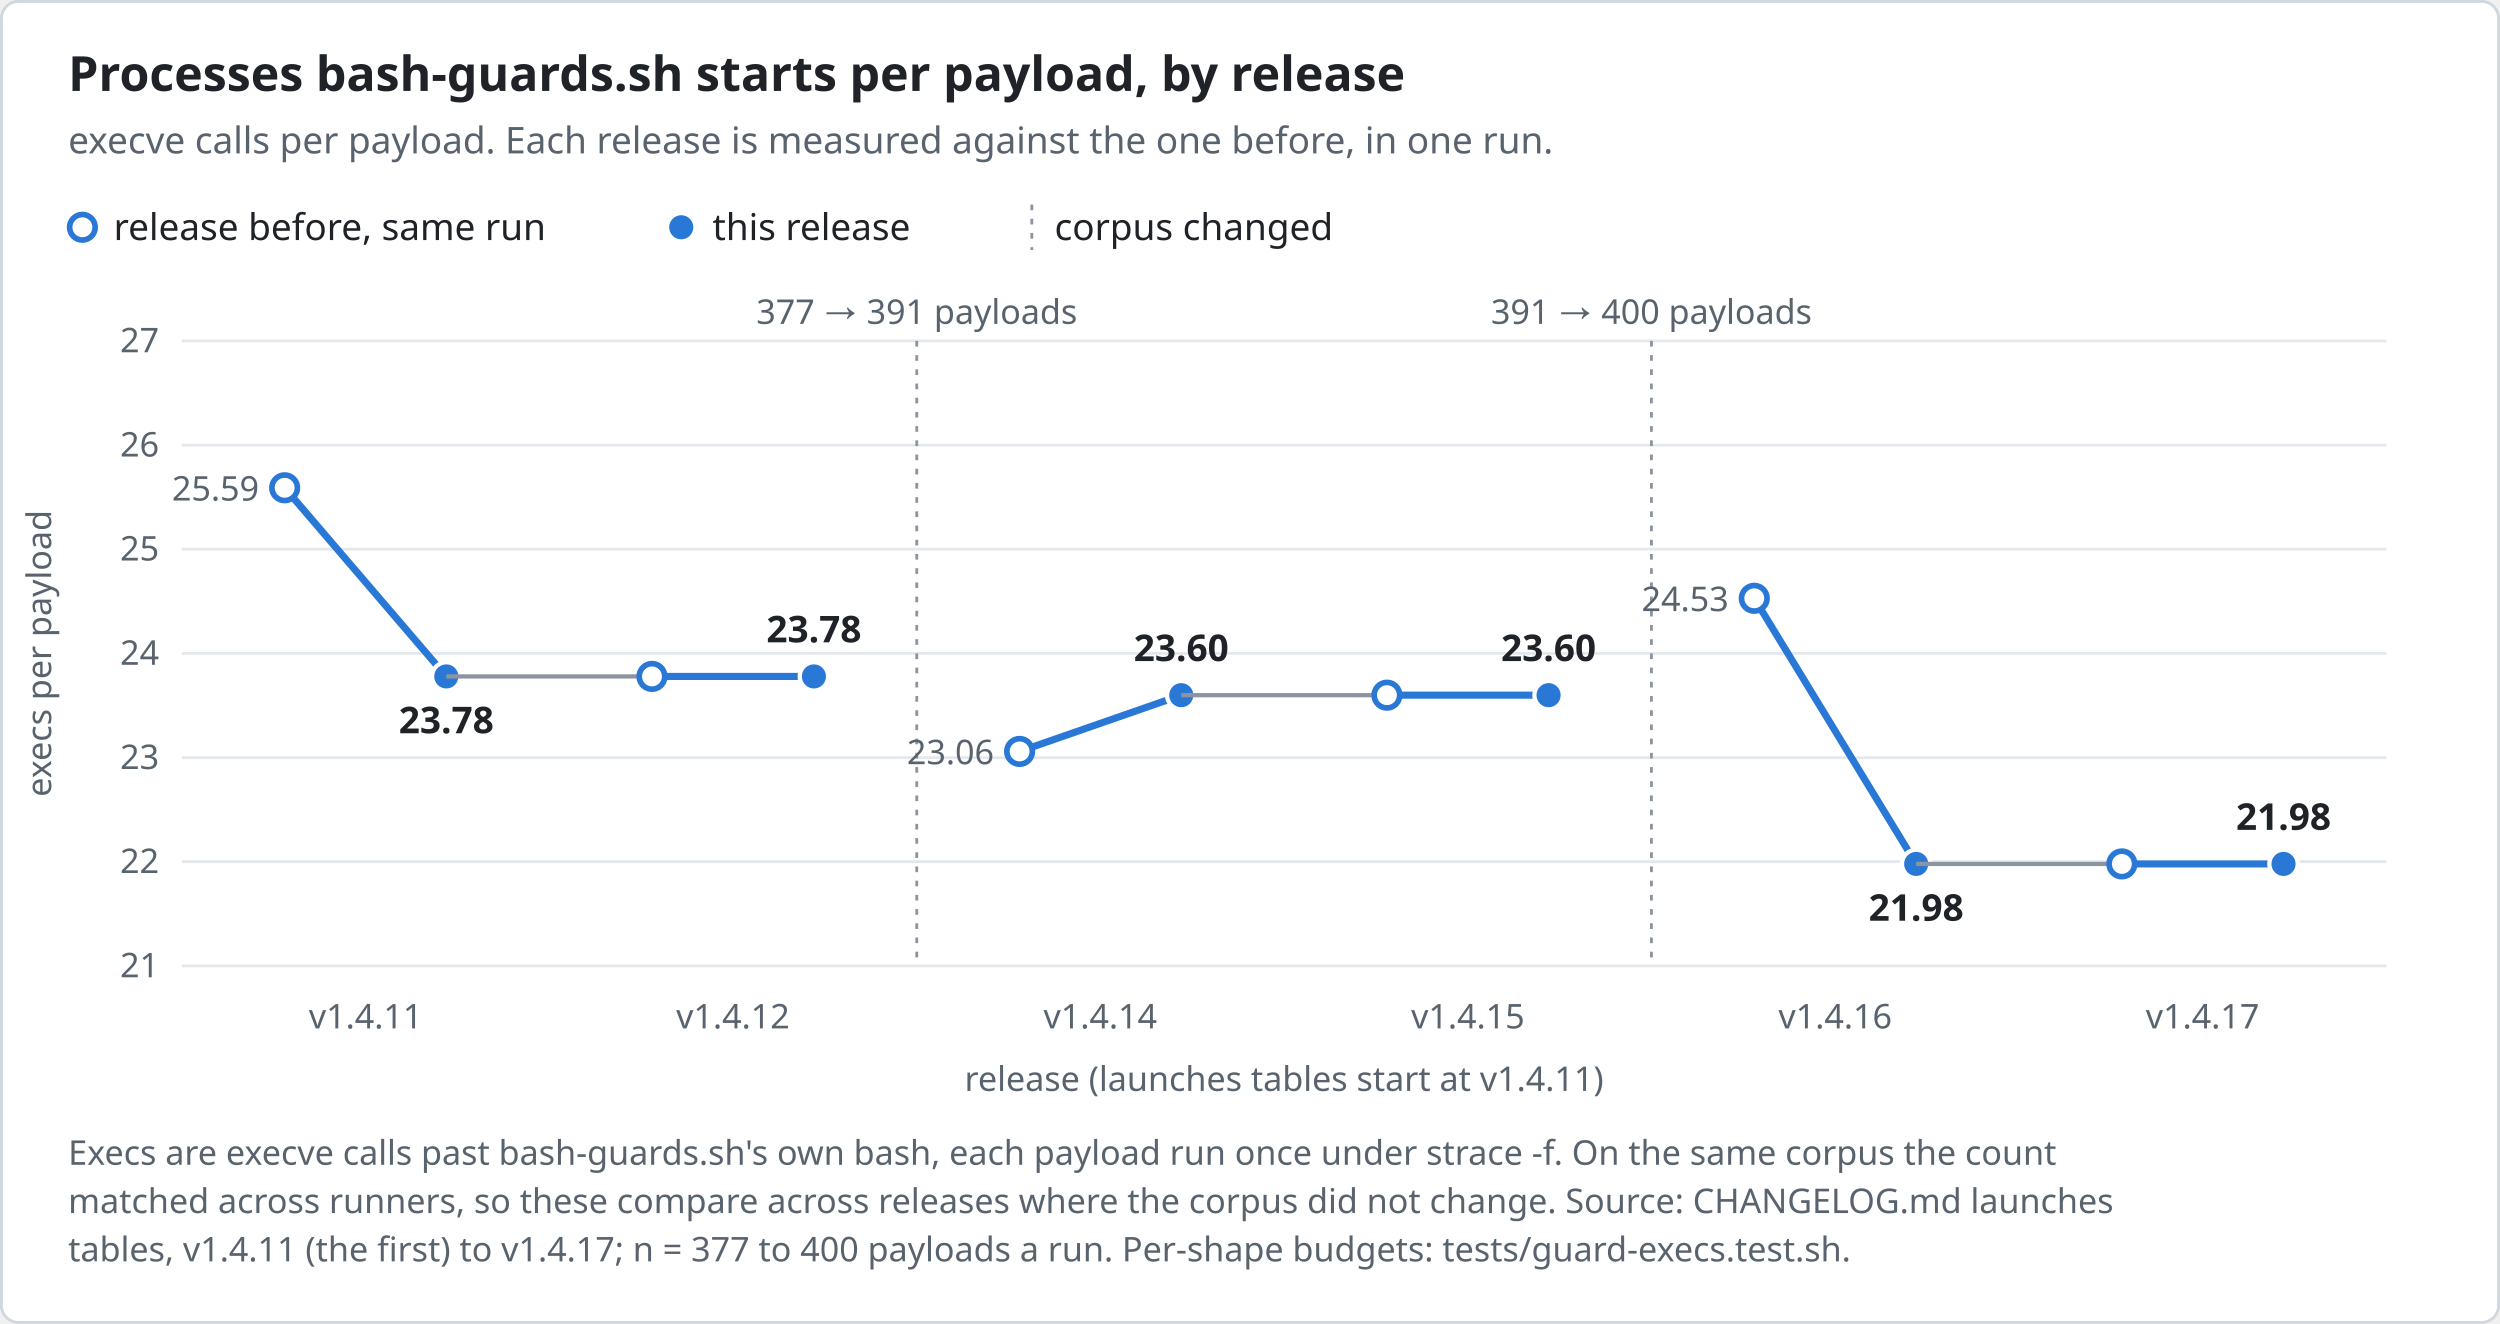
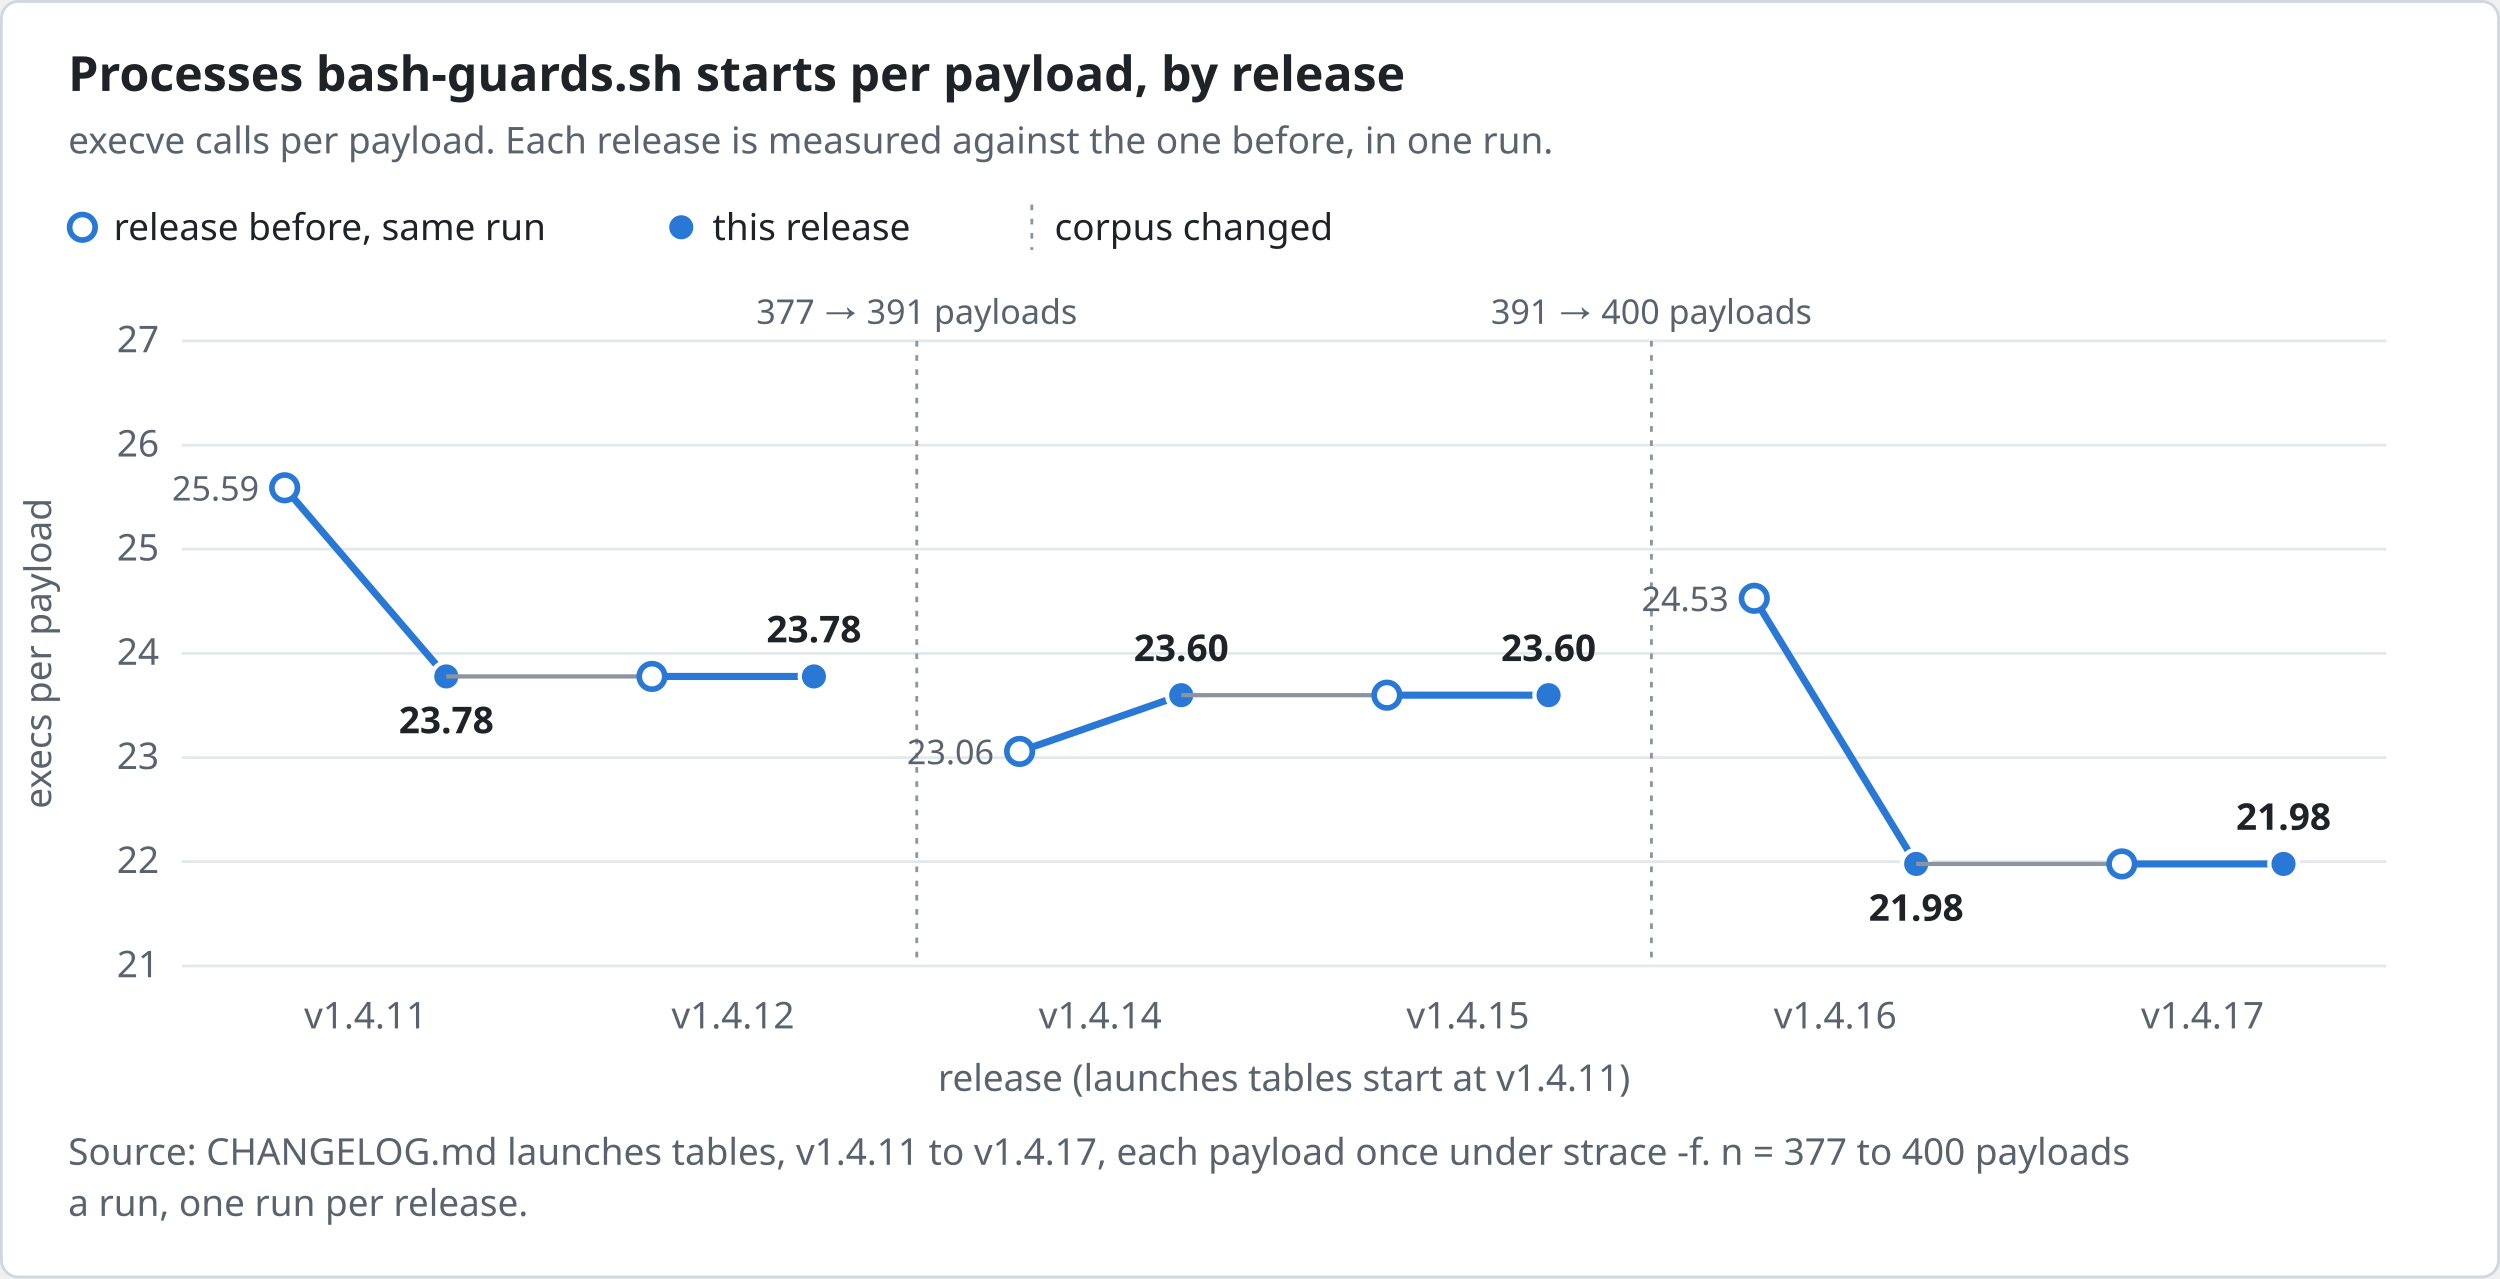
- <svg xmlns="http://www.w3.org/2000/svg" width="880" height="466" viewBox="0 0 880 466" role="img" aria-labelledby="t d" font-family="-apple-system, BlinkMacSystemFont, 'Segoe UI', 'Noto Sans', Helvetica, Arial, sans-serif">
-   <rect x="0.5" y="0.5" width="879" height="465" rx="6" fill="#ffffff" stroke="#d0d7de" />
+ <svg xmlns="http://www.w3.org/2000/svg" width="880" height="450" viewBox="0 0 880 450" role="img" aria-labelledby="t d" font-family="-apple-system, BlinkMacSystemFont, 'Segoe UI', 'Noto Sans', Helvetica, Arial, sans-serif">
+   <rect x="0.5" y="0.5" width="879" height="449" rx="6" fill="#ffffff" stroke="#d0d7de" />
  <text x="24" y="32" font-size="17" fill="#1f2328" font-weight="600">Processes bash-guards.sh starts per payload, by release</text>
  <text x="24" y="54" font-size="13" fill="#59636e">execve calls per payload. Each release is measured against the one before, in one run.</text>
  <circle cx="29" cy="80" r="4.5" fill="#ffffff" stroke="#2a78d6" stroke-width="2" />
  <text x="40" y="84.5" font-size="13" fill="#1f2328">release before, same run</text>
  <circle cx="239.8" cy="80" r="5" fill="#2a78d6" stroke="#ffffff" stroke-width="1.5" />
  <text x="250.8" y="84.5" font-size="13" fill="#1f2328">this release</text>
  <line x1="363.2" y1="72" x2="363.2" y2="88" stroke="#8c959f" stroke-width="1" stroke-dasharray="2 3" />
  <text x="371.2" y="84.5" font-size="13" fill="#1f2328">corpus changed</text>
  <line x1="64" y1="340" x2="840" y2="340" stroke="#e4e8ec" stroke-width="1" />
-   <text x="56" y="344" font-size="12" fill="#59636e" text-anchor="end">21</text>
+   <text x="56" y="344" font-size="13" fill="#59636e" text-anchor="end">21</text>
  <line x1="64" y1="303.3" x2="840" y2="303.3" stroke="#e4e8ec" stroke-width="1" />
-   <text x="56" y="307.3" font-size="12" fill="#59636e" text-anchor="end">22</text>
+   <text x="56" y="307.3" font-size="13" fill="#59636e" text-anchor="end">22</text>
  <line x1="64" y1="266.7" x2="840" y2="266.7" stroke="#e4e8ec" stroke-width="1" />
-   <text x="56" y="270.7" font-size="12" fill="#59636e" text-anchor="end">23</text>
+   <text x="56" y="270.7" font-size="13" fill="#59636e" text-anchor="end">23</text>
  <line x1="64" y1="230" x2="840" y2="230" stroke="#e4e8ec" stroke-width="1" />
-   <text x="56" y="234" font-size="12" fill="#59636e" text-anchor="end">24</text>
+   <text x="56" y="234" font-size="13" fill="#59636e" text-anchor="end">24</text>
  <line x1="64" y1="193.3" x2="840" y2="193.3" stroke="#e4e8ec" stroke-width="1" />
-   <text x="56" y="197.3" font-size="12" fill="#59636e" text-anchor="end">25</text>
+   <text x="56" y="197.3" font-size="13" fill="#59636e" text-anchor="end">25</text>
  <line x1="64" y1="156.7" x2="840" y2="156.7" stroke="#e4e8ec" stroke-width="1" />
-   <text x="56" y="160.7" font-size="12" fill="#59636e" text-anchor="end">26</text>
+   <text x="56" y="160.7" font-size="13" fill="#59636e" text-anchor="end">26</text>
  <line x1="64" y1="120" x2="840" y2="120" stroke="#e4e8ec" stroke-width="1" />
-   <text x="56" y="124" font-size="12" fill="#59636e" text-anchor="end">27</text>
-   <text x="18" y="230" font-size="12" fill="#59636e" text-anchor="middle" transform="rotate(-90 18 230)">execs per payload</text>
+   <text x="56" y="124" font-size="13" fill="#59636e" text-anchor="end">27</text>
+   <text x="18" y="230" font-size="13" fill="#59636e" text-anchor="middle" transform="rotate(-90 18 230)">execs per payload</text>
  <line x1="100.2" y1="171.7" x2="157.1" y2="238.1" stroke="#2a78d6" stroke-width="2.5" stroke-linecap="round" />
  <circle cx="100.2" cy="171.7" r="4.5" fill="#ffffff" stroke="#2a78d6" stroke-width="2" />
  <circle cx="157.1" cy="238.1" r="5" fill="#2a78d6" stroke="#ffffff" stroke-width="1.5" />
  <text x="91.2" y="176.2" font-size="12" fill="#59636e" text-anchor="end">25.59</text>
  <text x="157.1" y="258.1" font-size="13" fill="#1f2328" font-weight="600" text-anchor="middle">23.78</text>
-   <text x="128.7" y="362" font-size="12" fill="#59636e" text-anchor="middle">v1.4.11</text>
+   <text x="128.7" y="362" font-size="13" fill="#59636e" text-anchor="middle">v1.4.11</text>
  <line x1="157.1" y1="238.1" x2="229.5" y2="238.1" stroke="#8c959f" stroke-width="1.5" />
  <line x1="229.5" y1="238.1" x2="286.5" y2="238.1" stroke="#2a78d6" stroke-width="2.5" stroke-linecap="round" />
  <circle cx="229.5" cy="238.1" r="4.5" fill="#ffffff" stroke="#2a78d6" stroke-width="2" />
  <circle cx="286.5" cy="238.1" r="5" fill="#2a78d6" stroke="#ffffff" stroke-width="1.5" />
  <text x="286.5" y="226.1" font-size="13" fill="#1f2328" font-weight="600" text-anchor="middle">23.78</text>
-   <text x="258" y="362" font-size="12" fill="#59636e" text-anchor="middle">v1.4.12</text>
+   <text x="258" y="362" font-size="13" fill="#59636e" text-anchor="middle">v1.4.12</text>
  <line x1="322.7" y1="120" x2="322.7" y2="340" stroke="#8c959f" stroke-width="1" stroke-dasharray="2 3" />
  <text x="322.7" y="114" font-size="12" fill="#59636e" text-anchor="middle">377 → 391 payloads</text>
  <line x1="358.9" y1="264.5" x2="415.8" y2="244.7" stroke="#2a78d6" stroke-width="2.5" stroke-linecap="round" />
  <circle cx="358.9" cy="264.5" r="4.5" fill="#ffffff" stroke="#2a78d6" stroke-width="2" />
  <circle cx="415.8" cy="244.7" r="5" fill="#2a78d6" stroke="#ffffff" stroke-width="1.5" />
  <text x="349.9" y="269" font-size="12" fill="#59636e" text-anchor="end">23.06</text>
  <text x="415.8" y="232.7" font-size="13" fill="#1f2328" font-weight="600" text-anchor="middle">23.60</text>
-   <text x="387.3" y="362" font-size="12" fill="#59636e" text-anchor="middle">v1.4.14</text>
+   <text x="387.3" y="362" font-size="13" fill="#59636e" text-anchor="middle">v1.4.14</text>
  <line x1="415.8" y1="244.7" x2="488.2" y2="244.7" stroke="#8c959f" stroke-width="1.5" />
  <line x1="488.2" y1="244.7" x2="545.1" y2="244.7" stroke="#2a78d6" stroke-width="2.5" stroke-linecap="round" />
  <circle cx="488.2" cy="244.7" r="4.5" fill="#ffffff" stroke="#2a78d6" stroke-width="2" />
  <circle cx="545.1" cy="244.7" r="5" fill="#2a78d6" stroke="#ffffff" stroke-width="1.5" />
  <text x="545.1" y="232.7" font-size="13" fill="#1f2328" font-weight="600" text-anchor="middle">23.60</text>
-   <text x="516.7" y="362" font-size="12" fill="#59636e" text-anchor="middle">v1.4.15</text>
+   <text x="516.7" y="362" font-size="13" fill="#59636e" text-anchor="middle">v1.4.15</text>
  <line x1="581.3" y1="120" x2="581.3" y2="340" stroke="#8c959f" stroke-width="1" stroke-dasharray="2 3" />
  <text x="581.3" y="114" font-size="12" fill="#59636e" text-anchor="middle">391 → 400 payloads</text>
  <line x1="617.5" y1="210.6" x2="674.5" y2="304.1" stroke="#2a78d6" stroke-width="2.5" stroke-linecap="round" />
  <circle cx="617.5" cy="210.6" r="4.5" fill="#ffffff" stroke="#2a78d6" stroke-width="2" />
  <circle cx="674.5" cy="304.1" r="5" fill="#2a78d6" stroke="#ffffff" stroke-width="1.5" />
  <text x="608.5" y="215.1" font-size="12" fill="#59636e" text-anchor="end">24.53</text>
  <text x="674.5" y="324.1" font-size="13" fill="#1f2328" font-weight="600" text-anchor="middle">21.98</text>
-   <text x="646" y="362" font-size="12" fill="#59636e" text-anchor="middle">v1.4.16</text>
+   <text x="646" y="362" font-size="13" fill="#59636e" text-anchor="middle">v1.4.16</text>
  <line x1="674.5" y1="304.1" x2="746.9" y2="304.1" stroke="#8c959f" stroke-width="1.5" />
  <line x1="746.9" y1="304.1" x2="803.8" y2="304.1" stroke="#2a78d6" stroke-width="2.5" stroke-linecap="round" />
  <circle cx="746.9" cy="304.1" r="4.5" fill="#ffffff" stroke="#2a78d6" stroke-width="2" />
  <circle cx="803.8" cy="304.1" r="5" fill="#2a78d6" stroke="#ffffff" stroke-width="1.5" />
  <text x="803.8" y="292.1" font-size="13" fill="#1f2328" font-weight="600" text-anchor="middle">21.98</text>
-   <text x="775.3" y="362" font-size="12" fill="#59636e" text-anchor="middle">v1.4.17</text>
-   <text x="452" y="384" font-size="12" fill="#59636e" text-anchor="middle">release (launches tables start at v1.4.11)</text>
-   <text x="24" y="410" font-size="12" fill="#59636e">Execs are execve calls past bash-guards.sh's own bash, each payload run once under strace -f. On the same corpus the count</text>
-   <text x="24" y="427" font-size="12" fill="#59636e">matched across runners, so these compare across releases where the corpus did not change. Source: CHANGELOG.md launches</text>
-   <text x="24" y="444" font-size="12" fill="#59636e">tables, v1.4.11 (the first) to v1.4.17; n = 377 to 400 payloads a run. Per-shape budgets: tests/guard-execs.test.sh.</text>
+   <text x="775.3" y="362" font-size="13" fill="#59636e" text-anchor="middle">v1.4.17</text>
+   <text x="452" y="384" font-size="13" fill="#59636e" text-anchor="middle">release (launches tables start at v1.4.11)</text>
+   <text x="24" y="410" font-size="13" fill="#59636e">Source: CHANGELOG.md launches tables, v1.4.11 to v1.4.17, each payload once under strace -f. n = 377 to 400 payloads</text>
+   <text x="24" y="428" font-size="13" fill="#59636e">a run, one run per release.</text>
</svg>
